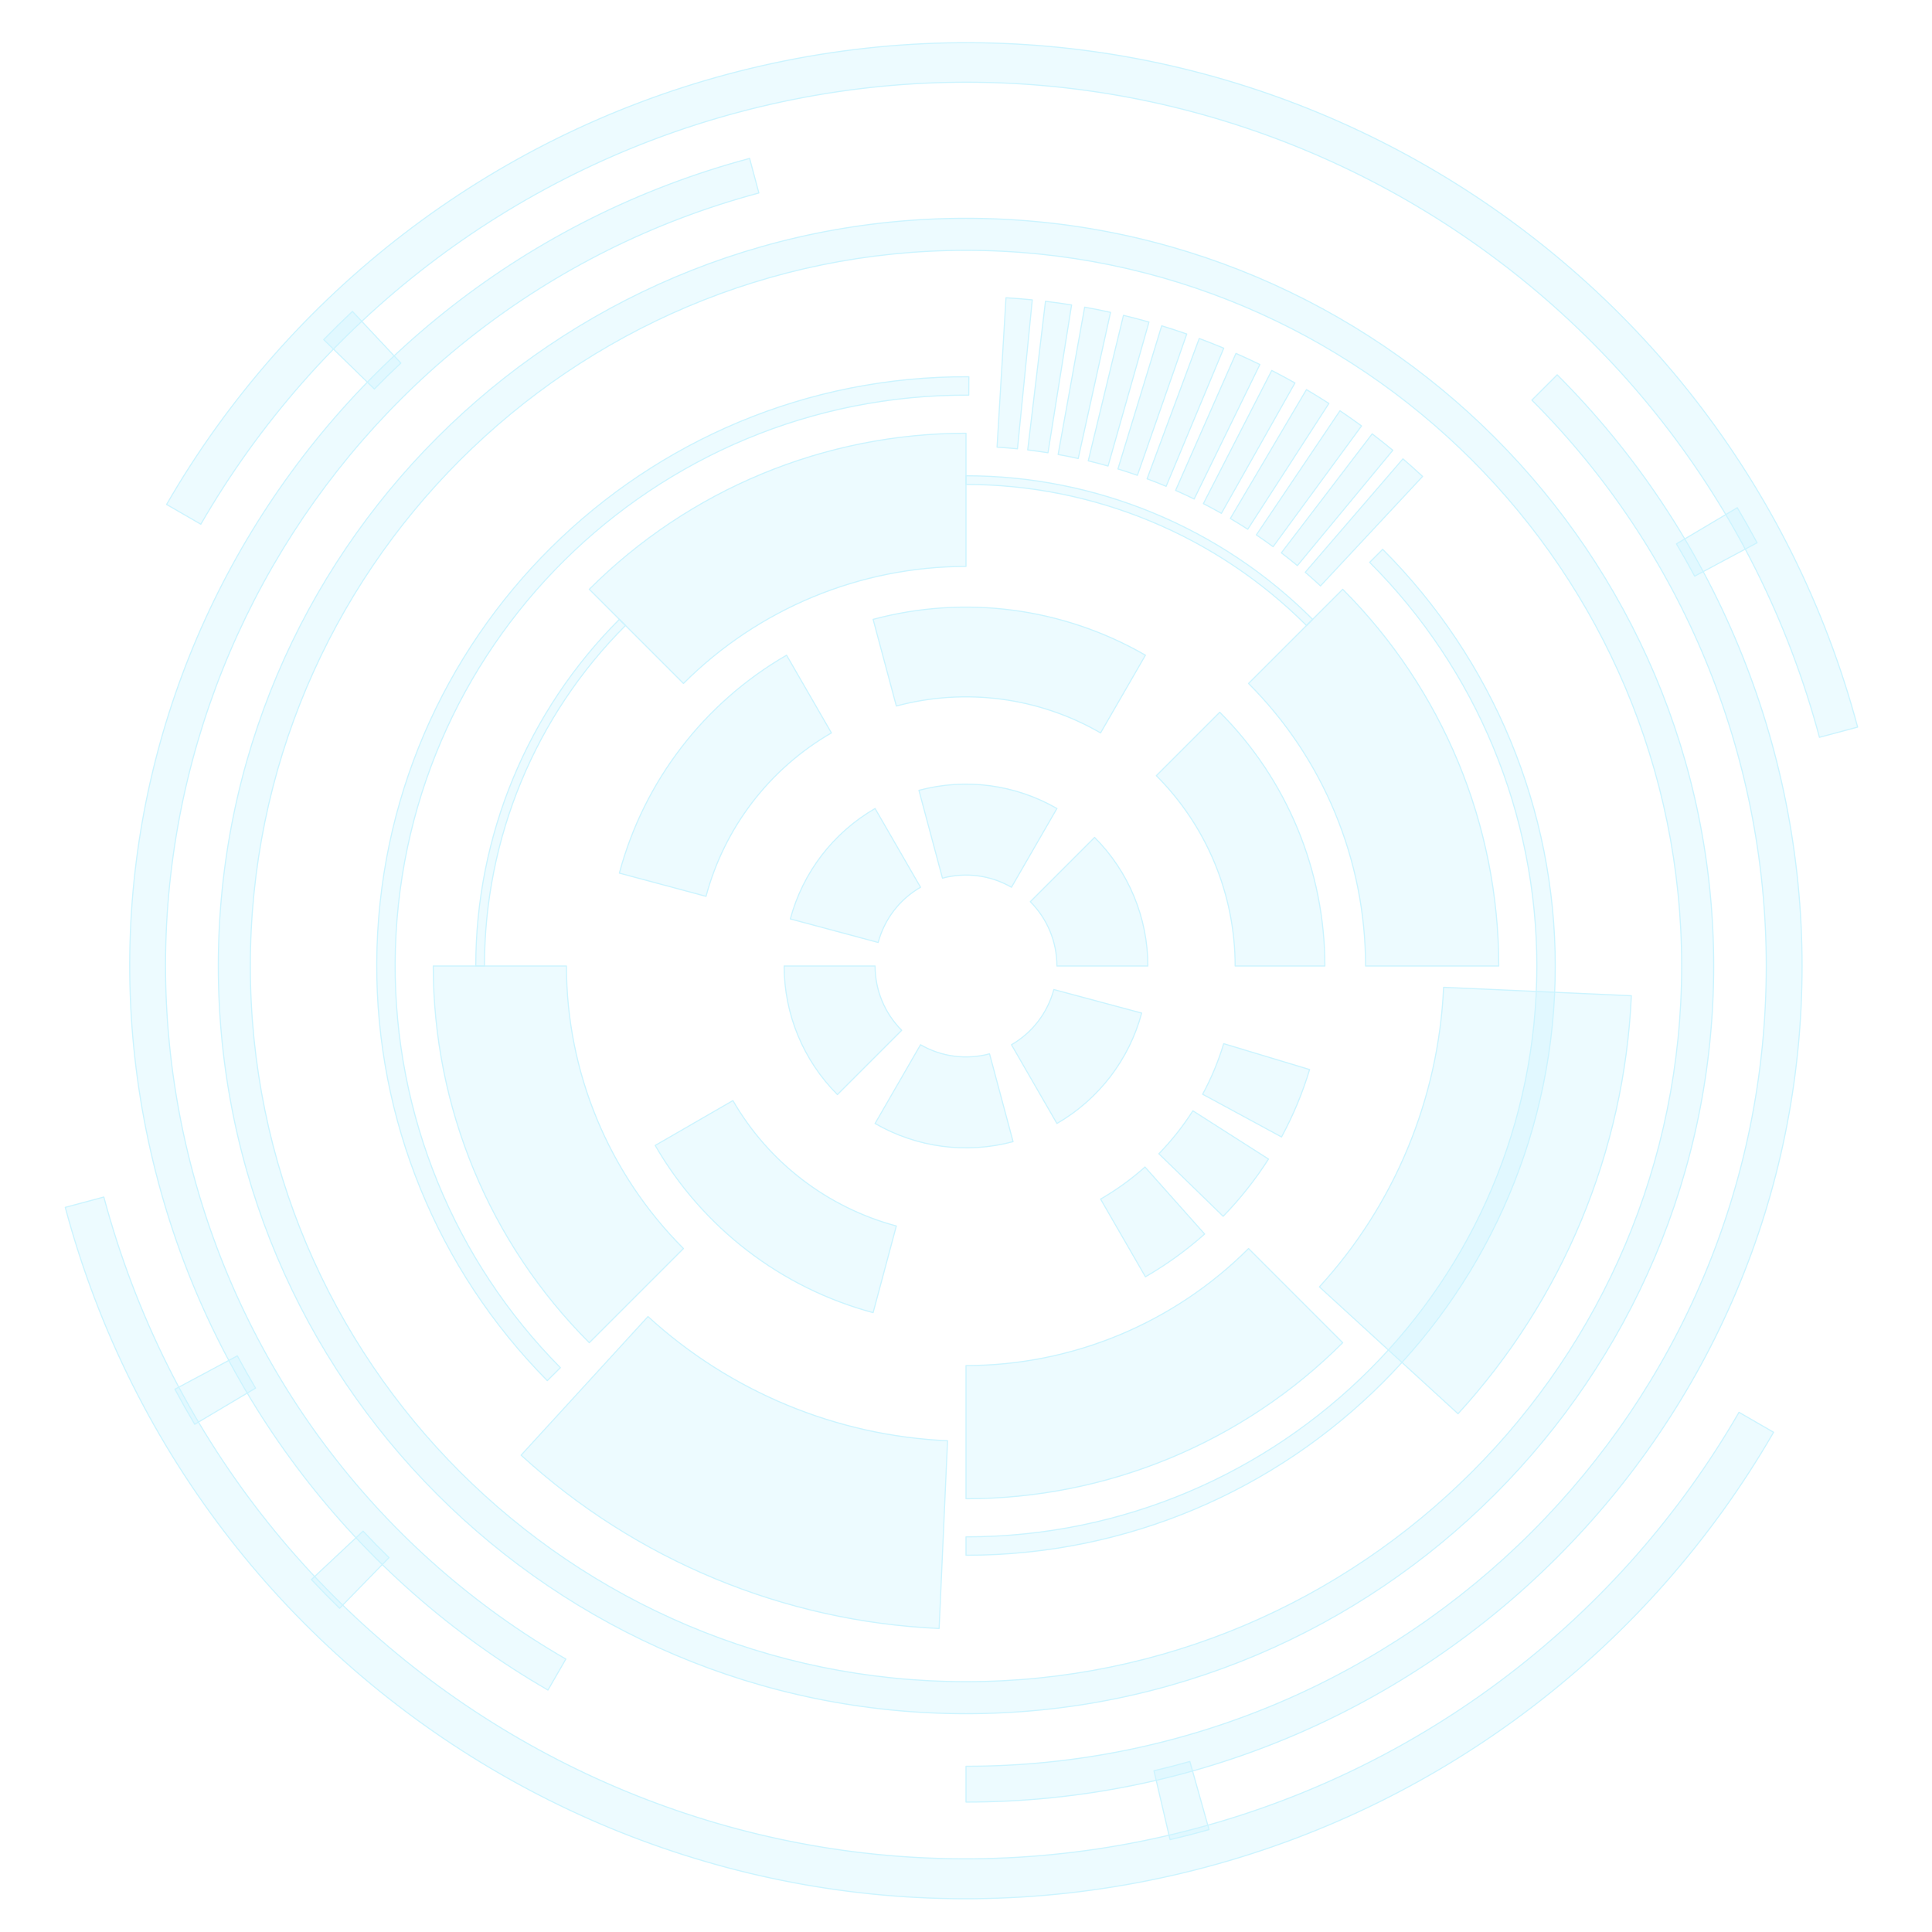
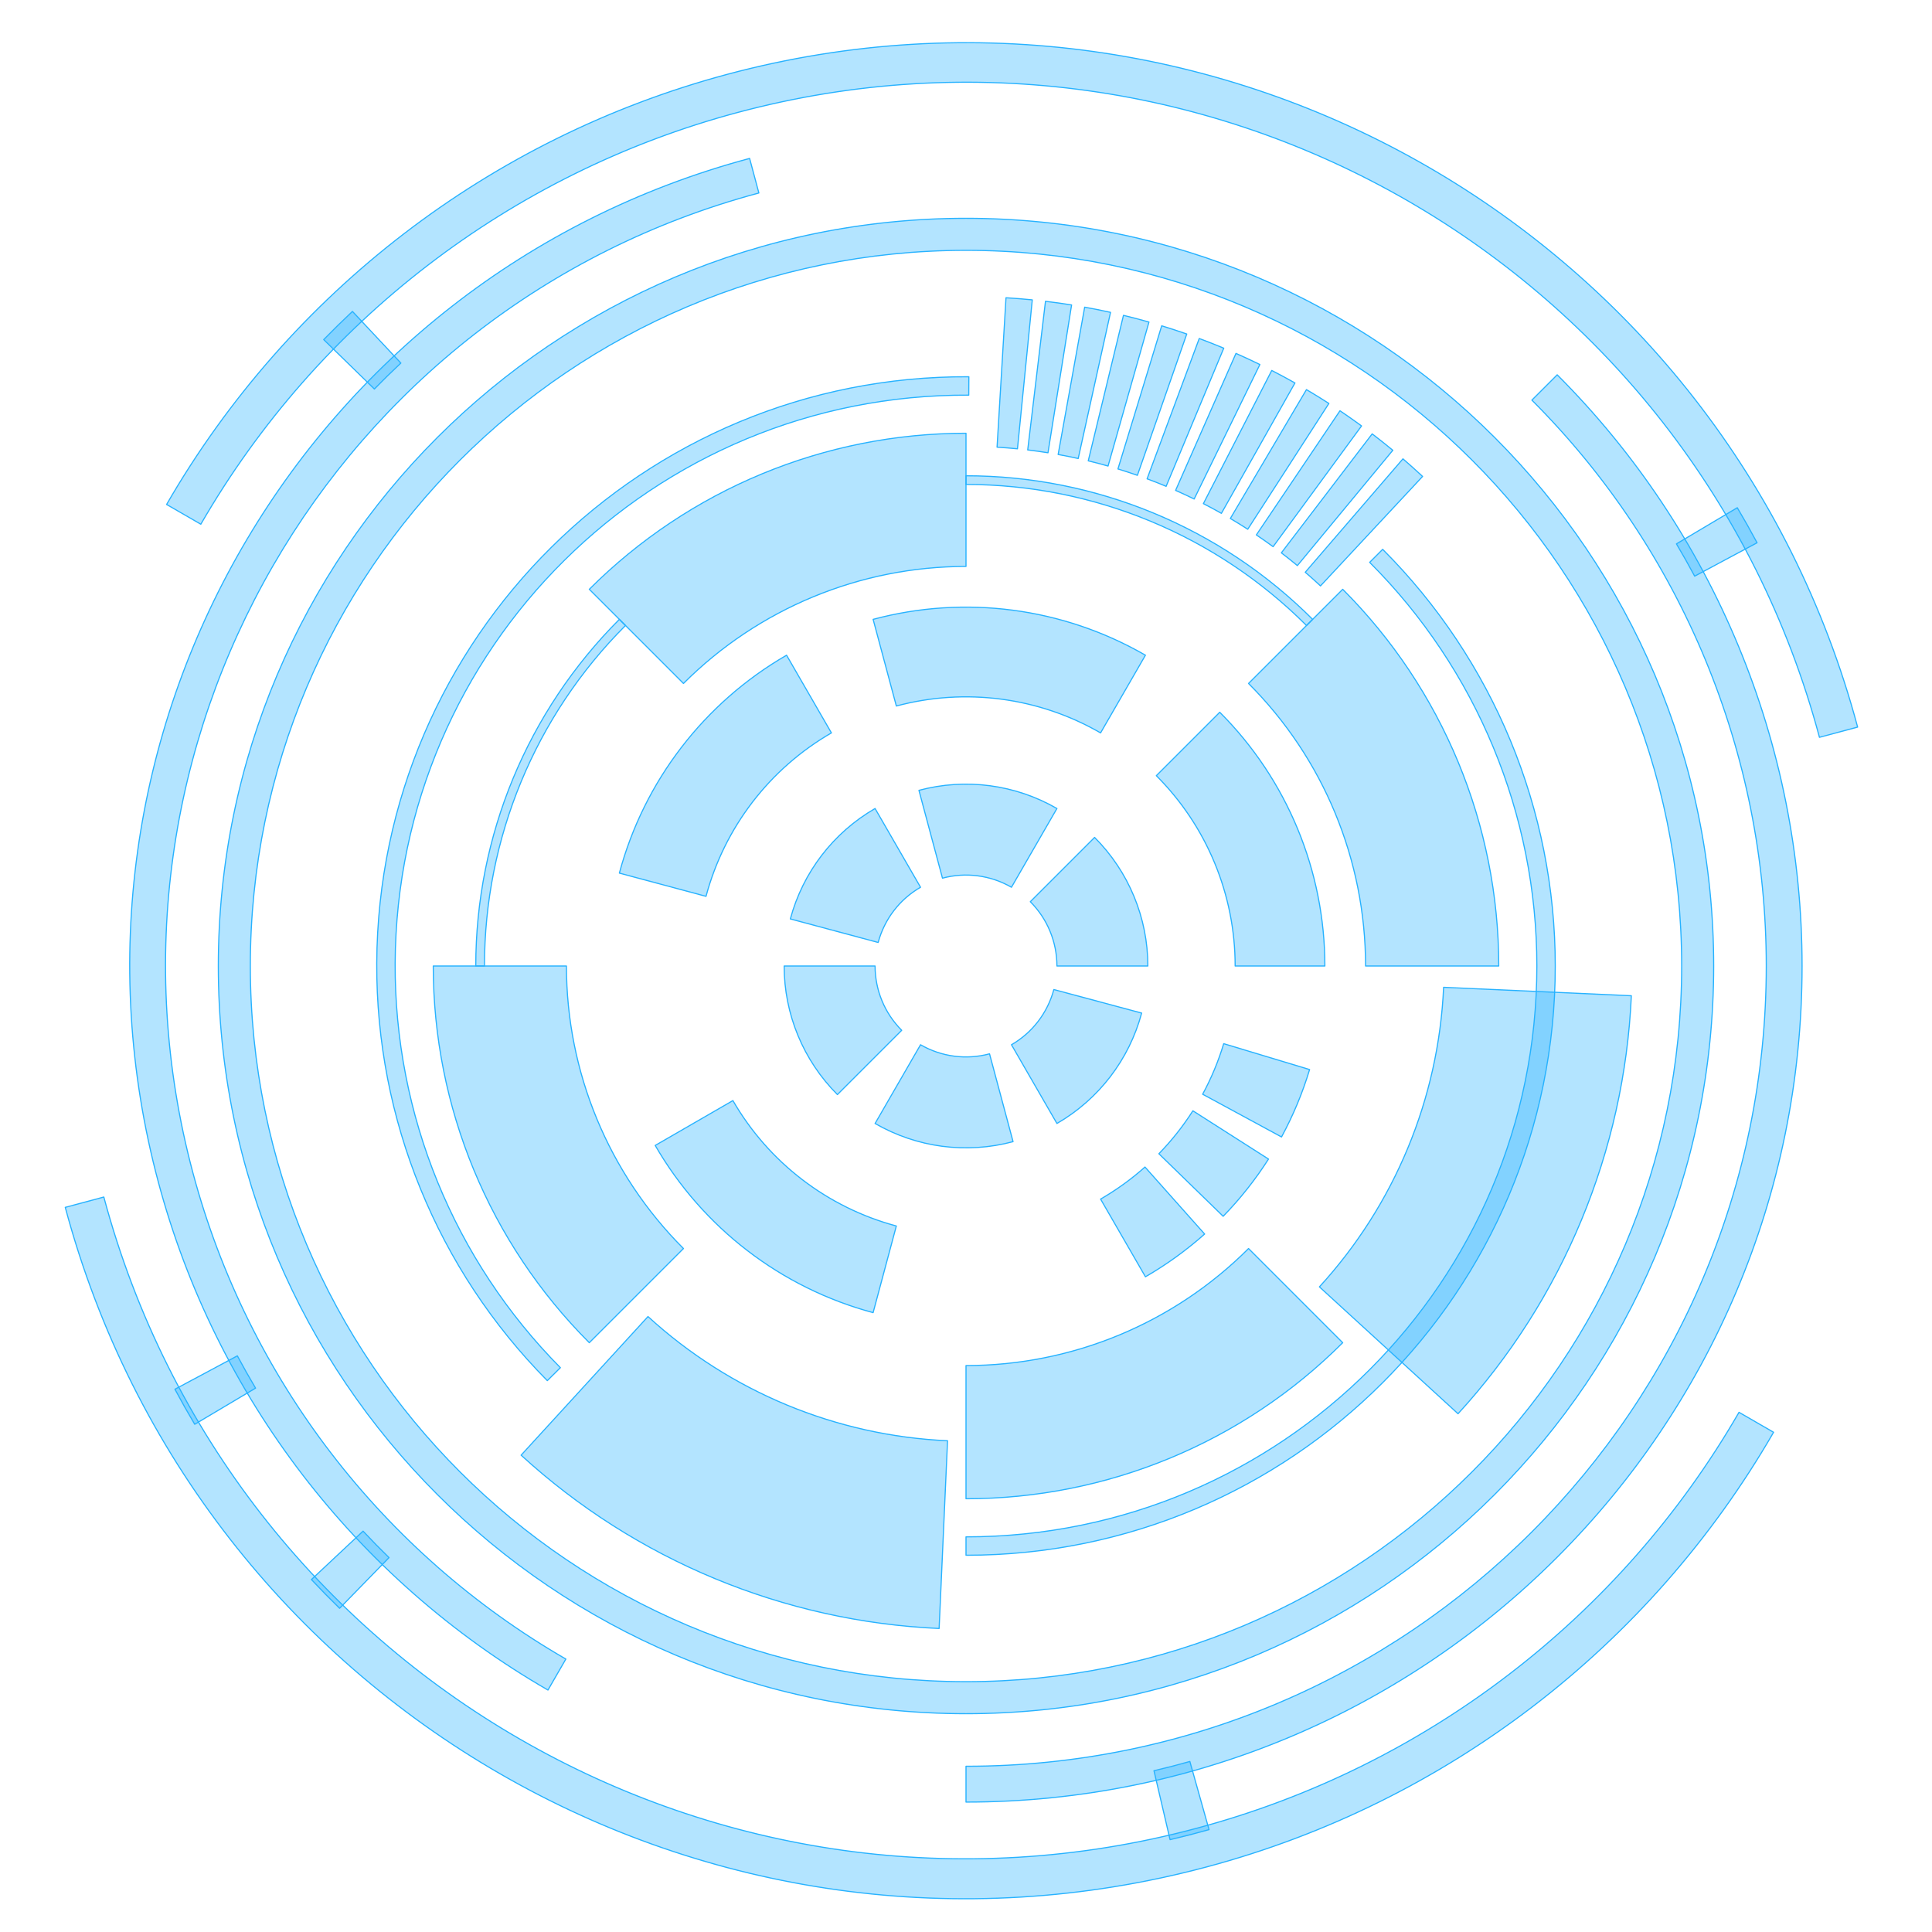
- <svg xmlns="http://www.w3.org/2000/svg" width="100%" height="100%" viewBox="0 0 4000 4000" version="1.1" style="fill-rule:evenodd;clip-rule:evenodd;stroke-linecap:round;stroke-linejoin:round;stroke-miterlimit:1.5;fill:#CCF4FF;fill-opacity:0.35;stroke-width:2.33px,stroke-opacity:1;">
-   <path d="M2743,2000c0,-197.056 -78.28,-386.041 -217.62,-525.38l-131.345,131.345c104.505,104.504 163.215,246.243 163.215,394.035l185.75,0Z" style="stroke:#CCF4FF;stroke-width:2.33px;stroke-opacity:1;" />
-   <path d="M3103,2000c0,-292.534 -116.209,-573.086 -323.061,-779.939l-194.985,194.985c155.14,155.139 242.296,365.554 242.296,584.954l275.75,-0Z" style="stroke:#CCF4FF;stroke-width:2.33px;stroke-opacity:1;" />
-   <path d="M2000,3103c292.534,-0 573.086,-116.209 779.939,-323.061l-194.985,-194.985c-155.139,155.14 -365.554,242.296 -584.954,242.296l-0,275.75Z" style="stroke:#CCF4FF;stroke-width:2.33px;stroke-opacity:1;" />
-   <path d="M897,2000c0,292.534 116.209,573.086 323.061,779.939l194.985,-194.985c-155.14,-155.139 -242.296,-365.554 -242.296,-584.954l-275.75,-0Z" style="stroke:#CCF4FF;stroke-width:2.33px;stroke-opacity:1;" />
-   <path d="M2000,897c-292.534,-0 -573.086,116.209 -779.939,323.061l194.985,194.985c155.139,-155.14 365.554,-242.296 584.954,-242.296l0,-275.75Z" style="stroke:#CCF4FF;stroke-width:2.33px;stroke-opacity:1;" />
-   <path d="M2371.5,1356.54c-170.655,-98.528 -373.461,-125.228 -563.803,-74.226l48.076,179.421c142.756,-38.252 294.86,-18.227 422.852,55.669l92.875,-160.864Z" style="stroke:#CCF4FF;stroke-width:2.33px;stroke-opacity:1;" />
-   <path d="M1628.5,1356.54c-170.655,98.528 -295.181,260.813 -346.183,451.154l179.421,48.076c38.251,-142.756 131.645,-264.47 259.637,-338.366l-92.875,-160.864Z" style="stroke:#CCF4FF;stroke-width:2.33px;stroke-opacity:1;" />
-   <path d="M1356.54,2371.5c98.528,170.655 260.813,295.181 451.154,346.183l48.076,-179.421c-142.756,-38.251 -264.47,-131.645 -338.366,-259.637l-160.864,92.875Z" style="stroke:#CCF4FF;stroke-width:2.33px;stroke-opacity:1;" />
-   <path d="M2371.5,2643.46c43.759,-25.265 84.828,-54.927 122.567,-88.527l-123.517,-138.733c-28.304,25.2 -59.105,47.447 -91.925,66.396l92.875,160.864Z" style="stroke:#CCF4FF;stroke-width:2.33px;stroke-opacity:1;" />
-   <path d="M2532.43,2518.23c35.243,-36.209 66.701,-75.919 93.884,-118.513l-156.579,-99.93c-20.388,31.946 -43.981,61.728 -70.413,88.885l133.108,129.558Z" style="stroke:#CCF4FF;stroke-width:2.33px;stroke-opacity:1;" />
-   <path d="M2653.26,2353.97c24.073,-44.427 43.551,-91.193 58.132,-139.572l-177.849,-53.601c-10.935,36.285 -25.544,71.36 -43.598,104.679l163.315,88.494Z" style="stroke:#CCF4FF;stroke-width:2.33px;stroke-opacity:1;" />
-   <path d="M2000,3220c673.787,0 1220,-546.213 1220,-1220c0,-323.564 -128.535,-633.876 -357.33,-862.67l-26.946,26.946c221.647,221.648 346.168,522.267 346.168,835.724c-0,652.741 -529.151,1181.89 -1181.89,1181.89l-0,38.108Z" style="stroke:#CCF4FF;stroke-width:2.33px;stroke-opacity:1;" />
-   <path d="M2005.92,780.014c-673.779,-3.269 -1222.64,540.286 -1225.91,1214.07c-1.57,323.56 125.458,634.492 353.14,864.394l27.077,-26.816c-220.57,-222.72 -343.63,-523.94 -342.109,-837.393c3.168,-652.733 534.88,-1179.31 1187.61,-1176.14l0.185,-38.108Z" style="stroke:#CCF4FF;stroke-width:2.33px;stroke-opacity:1;" />
-   <path d="M2717.68,1282.32c-190.341,-190.341 -448.5,-297.274 -717.683,-297.274l-0,17.971c264.417,-0 518.005,105.039 704.976,292.01l12.707,-12.707Z" style="stroke:#CCF4FF;stroke-width:2.33px;stroke-opacity:1;" />
-   <path d="M1282.32,1282.32c-190.341,190.341 -297.274,448.5 -297.274,717.683l17.971,0c-0,-264.417 105.039,-518.005 292.01,-704.976l-12.707,-12.707Z" style="stroke:#CCF4FF;stroke-width:2.33px;stroke-opacity:1;" />
-   <path d="M1078.88,3012.78c237.493,217.388 543.83,344.401 865.47,358.84l17.449,-388.702c-230.491,-10.347 -450.015,-101.366 -620.206,-257.149l-262.713,287.011Z" style="stroke:#CCF4FF;stroke-width:2.33px;stroke-opacity:1;" />
-   <path d="M3018.7,2927.04c217.389,-237.494 344.401,-543.83 358.84,-865.47l-388.702,-17.449c-10.347,230.49 -101.365,450.015 -257.148,620.205l287.01,262.714Z" style="stroke:#CCF4FF;stroke-width:2.33px;stroke-opacity:1;" />
-   <path d="M2000,452c854.364,0 1548,693.636 1548,1548c0,854.364 -693.636,1548 -1548,1548c-854.364,0 -1548,-693.636 -1548,-1548c0,-854.364 693.636,-1548 1548,-1548Zm0,66.284c817.781,0 1481.72,663.935 1481.72,1481.72c-0,817.781 -663.935,1481.72 -1481.72,1481.72c-817.781,-0 -1481.72,-663.935 -1481.72,-1481.72c0,-817.781 663.935,-1481.72 1481.72,-1481.72Z" style="stroke:#CCF4FF;stroke-width:2.33px;stroke-opacity:1;" />
-   <path d="M2000,3731c956.005,0 1731,-774.995 1731,-1731c0,-459.09 -182.373,-899.376 -506.998,-1224l-52.411,52.411c310.725,310.725 485.289,732.159 485.289,1171.59c-0,915.07 -741.81,1656.88 -1656.88,1656.88l-0,74.12Z" style="stroke:#CCF4FF;stroke-width:2.33px;stroke-opacity:1;" />
-   <path d="M1551.98,327.982c-923.43,247.433 -1471.43,1196.6 -1224,2120.03c118.822,443.446 408.935,821.529 806.518,1051.07l37.06,-64.19c-380.559,-219.716 -658.25,-581.609 -771.983,-1006.07c-236.838,-883.889 287.702,-1792.42 1171.59,-2029.26l-19.184,-71.595Z" style="stroke:#CCF4FF;stroke-width:2.33px;stroke-opacity:1;" />
-   <path d="M3846.02,1505.36c-273.182,-1019.53 -1321.13,-1624.56 -2340.66,-1351.38c-489.594,131.187 -907.022,451.491 -1160.45,890.449l70.87,40.917c242.581,-420.163 642.135,-726.751 1110.77,-852.321c975.872,-261.484 1978.95,317.642 2240.43,1293.51l79.045,-21.18Z" style="stroke:#CCF4FF;stroke-width:2.33px;stroke-opacity:1;" />
-   <path d="M135.107,2499.7c275.975,1029.95 1334.64,1641.17 2364.59,1365.2c494.6,-132.527 916.297,-456.107 1172.32,-899.553l-71.595,-41.335c-245.061,424.458 -648.701,734.182 -1122.12,861.035c-985.85,264.158 -1999.18,-320.89 -2263.34,-1306.74l-79.853,21.397Z" style="stroke:#CCF4FF;stroke-width:2.33px;stroke-opacity:1;" />
-   <path d="M2945.33,986.415c-13.311,-12.414 -26.864,-24.565 -40.654,-36.445l-202.295,234.799c10.706,9.223 21.229,18.657 31.563,28.295l211.386,-226.649Zm-61.643,-54.17c-14.022,-11.605 -28.272,-22.932 -42.74,-33.976l-188.044,246.36c11.232,8.574 22.295,17.369 33.182,26.378l197.602,-238.762Zm-64.742,-50.427c-14.684,-10.755 -29.579,-21.219 -44.675,-31.387l-173.135,257.057c11.721,7.894 23.285,16.019 34.685,24.368l183.125,-250.038Zm-67.612,-46.507c-15.295,-9.867 -30.783,-19.431 -46.455,-28.688l-157.618,266.853c12.168,7.187 24.192,14.612 36.067,22.273l168.006,-260.438Zm-70.246,-42.424c-15.853,-8.944 -31.879,-17.575 -48.071,-25.888l-141.549,275.713c12.571,6.454 25.014,13.155 37.322,20.099l152.298,-269.924Zm-72.634,-38.193c-16.354,-7.99 -32.863,-15.657 -49.519,-22.997l-124.983,283.607c12.931,5.699 25.749,11.652 38.445,17.855l136.057,-278.465Zm-74.767,-33.826c-16.798,-7.009 -33.732,-13.686 -50.793,-20.027l-107.98,290.507c13.246,4.923 26.394,10.107 39.435,15.548l119.338,-286.028Zm-76.638,-29.343c-17.183,-6.002 -34.483,-11.665 -51.889,-16.985l-90.597,296.388c13.514,4.131 26.945,8.527 40.286,13.187l102.2,-292.59Zm-78.24,-24.755c-17.508,-4.975 -35.113,-9.604 -52.803,-13.885l-72.898,301.23c13.735,3.324 27.403,6.918 40.996,10.78l84.705,-298.125Zm-79.568,-20.082c-17.772,-3.93 -35.62,-7.509 -53.533,-10.736l-54.942,305.017c13.908,2.505 27.764,5.284 41.562,8.335l66.913,-302.616Zm-80.617,-15.338c-17.973,-2.871 -36.002,-5.387 -54.074,-7.548l-36.794,307.734c14.031,1.677 28.028,3.631 41.982,5.86l48.886,-306.046Zm-81.383,-10.539c-18.112,-1.802 -36.258,-3.247 -54.426,-4.335l-18.518,309.372c14.106,0.844 28.194,1.966 42.256,3.366l30.688,-308.403Z" style="stroke:#CCF4FF;stroke-width:2.33px;stroke-opacity:1;" />
-   <path d="M2376.5,2000c0,-99.854 -39.667,-195.618 -110.274,-266.226l-133.113,133.113c35.304,35.304 55.137,83.186 55.137,133.113l188.25,0Z" style="stroke:#CCF4FF;stroke-width:2.33px;stroke-opacity:1;" />
-   <path d="M2188.25,2326.06c86.476,-49.927 149.577,-132.162 175.421,-228.614l-181.835,-48.722c-12.923,48.225 -44.473,89.343 -87.711,114.306l94.125,163.03Z" style="stroke:#CCF4FF;stroke-width:2.33px;stroke-opacity:1;" />
-   <path d="M1811.75,2326.06c86.476,49.927 189.244,63.456 285.695,37.612l-48.722,-181.835c-48.226,12.922 -99.61,6.157 -142.848,-18.807l-94.125,163.03Z" style="stroke:#CCF4FF;stroke-width:2.33px;stroke-opacity:1;" />
-   <path d="M1623.5,2000c0,99.854 39.667,195.618 110.274,266.226l133.113,-133.113c-35.304,-35.304 -55.137,-83.186 -55.137,-133.113l-188.25,-0Z" style="stroke:#CCF4FF;stroke-width:2.33px;stroke-opacity:1;" />
-   <path d="M1811.75,1673.94c-86.476,49.927 -149.577,132.162 -175.421,228.614l181.835,48.722c12.923,-48.225 44.473,-89.343 87.711,-114.306l-94.125,-163.03Z" style="stroke:#CCF4FF;stroke-width:2.33px;stroke-opacity:1;" />
-   <path d="M2188.25,1673.94c-86.476,-49.927 -189.244,-63.456 -285.695,-37.612l48.722,181.835c48.226,-12.922 99.61,-6.157 142.848,18.807l94.125,-163.03Z" style="stroke:#CCF4FF;stroke-width:2.33px;stroke-opacity:1;" />
-   <path d="M729.708,644.764c-20.27,19 -40.113,38.453 -59.511,58.343l104.928,102.331c17.867,-18.321 36.144,-36.239 54.815,-53.74l-100.232,-106.934Z" style="stroke:#CCF4FF;stroke-width:2.33px;stroke-opacity:1;" />
-   <path d="M3637.83,1123.75c-13.106,-24.498 -26.76,-48.699 -40.953,-72.584l-126.001,74.867c13.073,22 25.65,44.292 37.722,66.856l129.232,-69.139Z" style="stroke:#CCF4FF;stroke-width:2.33px;stroke-opacity:1;" />
-   <path d="M2422.49,3808.82c27.056,-6.319 53.966,-13.245 80.711,-20.772l-39.705,-141.084c-24.634,6.932 -49.421,13.311 -74.342,19.132l33.336,142.724Z" style="stroke:#CCF4FF;stroke-width:2.33px;stroke-opacity:1;" />
-   <path d="M362.166,2876.25c13.107,24.498 26.761,48.699 40.953,72.584l126.002,-74.867c-13.073,-22 -25.65,-44.292 -37.722,-66.856l-129.233,69.139Z" style="stroke:#CCF4FF;stroke-width:2.33px;stroke-opacity:1;" />
-   <path d="M644.764,3270.29c19,20.271 38.453,40.114 58.343,59.512l102.331,-104.928c-18.321,-17.867 -36.239,-36.144 -53.74,-54.815l-106.934,100.231Z" style="stroke:#CCF4FF;stroke-width:2.33px;stroke-opacity:1;" />
+ <svg xmlns="http://www.w3.org/2000/svg" width="100%" height="100%" viewBox="0 0 4000 4000" version="1.1" style="fill-rule:evenodd;clip-rule:evenodd;stroke-linecap:round;stroke-linejoin:round;stroke-miterlimit:1.5;fill:#27B2FF;fill-opacity:0.35;stroke-width:2.33px,stroke-opacity:1;">
+   <path d="M2743,2000c0,-197.056 -78.28,-386.041 -217.62,-525.38l-131.345,131.345c104.505,104.504 163.215,246.243 163.215,394.035l185.75,0Z" style="stroke:#27B2FF;stroke-width:2.33px;stroke-opacity:1;" />
+   <path d="M3103,2000c0,-292.534 -116.209,-573.086 -323.061,-779.939l-194.985,194.985c155.14,155.139 242.296,365.554 242.296,584.954l275.75,-0Z" style="stroke:#27B2FF;stroke-width:2.33px;stroke-opacity:1;" />
+   <path d="M2000,3103c292.534,-0 573.086,-116.209 779.939,-323.061l-194.985,-194.985c-155.139,155.14 -365.554,242.296 -584.954,242.296l-0,275.75Z" style="stroke:#27B2FF;stroke-width:2.33px;stroke-opacity:1;" />
+   <path d="M897,2000c0,292.534 116.209,573.086 323.061,779.939l194.985,-194.985c-155.14,-155.139 -242.296,-365.554 -242.296,-584.954l-275.75,-0Z" style="stroke:#27B2FF;stroke-width:2.33px;stroke-opacity:1;" />
+   <path d="M2000,897c-292.534,-0 -573.086,116.209 -779.939,323.061l194.985,194.985c155.139,-155.14 365.554,-242.296 584.954,-242.296l0,-275.75Z" style="stroke:#27B2FF;stroke-width:2.33px;stroke-opacity:1;" />
+   <path d="M2371.5,1356.54c-170.655,-98.528 -373.461,-125.228 -563.803,-74.226l48.076,179.421c142.756,-38.252 294.86,-18.227 422.852,55.669l92.875,-160.864Z" style="stroke:#27B2FF;stroke-width:2.33px;stroke-opacity:1;" />
+   <path d="M1628.5,1356.54c-170.655,98.528 -295.181,260.813 -346.183,451.154l179.421,48.076c38.251,-142.756 131.645,-264.47 259.637,-338.366l-92.875,-160.864Z" style="stroke:#27B2FF;stroke-width:2.33px;stroke-opacity:1;" />
+   <path d="M1356.54,2371.5c98.528,170.655 260.813,295.181 451.154,346.183l48.076,-179.421c-142.756,-38.251 -264.47,-131.645 -338.366,-259.637l-160.864,92.875Z" style="stroke:#27B2FF;stroke-width:2.33px;stroke-opacity:1;" />
+   <path d="M2371.5,2643.46c43.759,-25.265 84.828,-54.927 122.567,-88.527l-123.517,-138.733c-28.304,25.2 -59.105,47.447 -91.925,66.396l92.875,160.864Z" style="stroke:#27B2FF;stroke-width:2.33px;stroke-opacity:1;" />
+   <path d="M2532.43,2518.23c35.243,-36.209 66.701,-75.919 93.884,-118.513l-156.579,-99.93c-20.388,31.946 -43.981,61.728 -70.413,88.885l133.108,129.558Z" style="stroke:#27B2FF;stroke-width:2.33px;stroke-opacity:1;" />
+   <path d="M2653.26,2353.97c24.073,-44.427 43.551,-91.193 58.132,-139.572l-177.849,-53.601c-10.935,36.285 -25.544,71.36 -43.598,104.679l163.315,88.494Z" style="stroke:#27B2FF;stroke-width:2.33px;stroke-opacity:1;" />
+   <path d="M2000,3220c673.787,0 1220,-546.213 1220,-1220c0,-323.564 -128.535,-633.876 -357.33,-862.67l-26.946,26.946c221.647,221.648 346.168,522.267 346.168,835.724c-0,652.741 -529.151,1181.89 -1181.89,1181.89l-0,38.108Z" style="stroke:#27B2FF;stroke-width:2.33px;stroke-opacity:1;" />
+   <path d="M2005.92,780.014c-673.779,-3.269 -1222.64,540.286 -1225.91,1214.07c-1.57,323.56 125.458,634.492 353.14,864.394l27.077,-26.816c-220.57,-222.72 -343.63,-523.94 -342.109,-837.393c3.168,-652.733 534.88,-1179.31 1187.61,-1176.14l0.185,-38.108Z" style="stroke:#27B2FF;stroke-width:2.33px;stroke-opacity:1;" />
+   <path d="M2717.68,1282.32c-190.341,-190.341 -448.5,-297.274 -717.683,-297.274l-0,17.971c264.417,-0 518.005,105.039 704.976,292.01l12.707,-12.707Z" style="stroke:#27B2FF;stroke-width:2.33px;stroke-opacity:1;" />
+   <path d="M1282.32,1282.32c-190.341,190.341 -297.274,448.5 -297.274,717.683l17.971,0c-0,-264.417 105.039,-518.005 292.01,-704.976l-12.707,-12.707Z" style="stroke:#27B2FF;stroke-width:2.33px;stroke-opacity:1;" />
+   <path d="M1078.88,3012.78c237.493,217.388 543.83,344.401 865.47,358.84l17.449,-388.702c-230.491,-10.347 -450.015,-101.366 -620.206,-257.149l-262.713,287.011Z" style="stroke:#27B2FF;stroke-width:2.33px;stroke-opacity:1;" />
+   <path d="M3018.7,2927.04c217.389,-237.494 344.401,-543.83 358.84,-865.47l-388.702,-17.449c-10.347,230.49 -101.365,450.015 -257.148,620.205l287.01,262.714Z" style="stroke:#27B2FF;stroke-width:2.33px;stroke-opacity:1;" />
+   <path d="M2000,452c854.364,0 1548,693.636 1548,1548c0,854.364 -693.636,1548 -1548,1548c-854.364,0 -1548,-693.636 -1548,-1548c0,-854.364 693.636,-1548 1548,-1548Zm0,66.284c817.781,0 1481.72,663.935 1481.72,1481.72c-0,817.781 -663.935,1481.72 -1481.72,1481.72c-817.781,-0 -1481.72,-663.935 -1481.72,-1481.72c0,-817.781 663.935,-1481.72 1481.72,-1481.72Z" style="stroke:#27B2FF;stroke-width:2.33px;stroke-opacity:1;" />
+   <path d="M2000,3731c956.005,0 1731,-774.995 1731,-1731c0,-459.09 -182.373,-899.376 -506.998,-1224l-52.411,52.411c310.725,310.725 485.289,732.159 485.289,1171.59c-0,915.07 -741.81,1656.88 -1656.88,1656.88l-0,74.12Z" style="stroke:#27B2FF;stroke-width:2.33px;stroke-opacity:1;" />
+   <path d="M1551.98,327.982c-923.43,247.433 -1471.43,1196.6 -1224,2120.03c118.822,443.446 408.935,821.529 806.518,1051.07l37.06,-64.19c-380.559,-219.716 -658.25,-581.609 -771.983,-1006.07c-236.838,-883.889 287.702,-1792.42 1171.59,-2029.26l-19.184,-71.595Z" style="stroke:#27B2FF;stroke-width:2.33px;stroke-opacity:1;" />
+   <path d="M3846.02,1505.36c-273.182,-1019.53 -1321.13,-1624.56 -2340.66,-1351.38c-489.594,131.187 -907.022,451.491 -1160.45,890.449l70.87,40.917c242.581,-420.163 642.135,-726.751 1110.77,-852.321c975.872,-261.484 1978.95,317.642 2240.43,1293.51l79.045,-21.18Z" style="stroke:#27B2FF;stroke-width:2.33px;stroke-opacity:1;" />
+   <path d="M135.107,2499.7c275.975,1029.95 1334.64,1641.17 2364.59,1365.2c494.6,-132.527 916.297,-456.107 1172.32,-899.553l-71.595,-41.335c-245.061,424.458 -648.701,734.182 -1122.12,861.035c-985.85,264.158 -1999.18,-320.89 -2263.34,-1306.74l-79.853,21.397Z" style="stroke:#27B2FF;stroke-width:2.33px;stroke-opacity:1;" />
+   <path d="M2945.33,986.415c-13.311,-12.414 -26.864,-24.565 -40.654,-36.445l-202.295,234.799c10.706,9.223 21.229,18.657 31.563,28.295l211.386,-226.649Zm-61.643,-54.17c-14.022,-11.605 -28.272,-22.932 -42.74,-33.976l-188.044,246.36c11.232,8.574 22.295,17.369 33.182,26.378l197.602,-238.762Zm-64.742,-50.427c-14.684,-10.755 -29.579,-21.219 -44.675,-31.387l-173.135,257.057c11.721,7.894 23.285,16.019 34.685,24.368l183.125,-250.038Zm-67.612,-46.507c-15.295,-9.867 -30.783,-19.431 -46.455,-28.688l-157.618,266.853c12.168,7.187 24.192,14.612 36.067,22.273l168.006,-260.438Zm-70.246,-42.424c-15.853,-8.944 -31.879,-17.575 -48.071,-25.888l-141.549,275.713c12.571,6.454 25.014,13.155 37.322,20.099l152.298,-269.924Zm-72.634,-38.193c-16.354,-7.99 -32.863,-15.657 -49.519,-22.997l-124.983,283.607c12.931,5.699 25.749,11.652 38.445,17.855l136.057,-278.465Zm-74.767,-33.826c-16.798,-7.009 -33.732,-13.686 -50.793,-20.027l-107.98,290.507c13.246,4.923 26.394,10.107 39.435,15.548l119.338,-286.028Zm-76.638,-29.343c-17.183,-6.002 -34.483,-11.665 -51.889,-16.985l-90.597,296.388c13.514,4.131 26.945,8.527 40.286,13.187l102.2,-292.59Zm-78.24,-24.755c-17.508,-4.975 -35.113,-9.604 -52.803,-13.885l-72.898,301.23c13.735,3.324 27.403,6.918 40.996,10.78l84.705,-298.125Zm-79.568,-20.082c-17.772,-3.93 -35.62,-7.509 -53.533,-10.736l-54.942,305.017c13.908,2.505 27.764,5.284 41.562,8.335l66.913,-302.616Zm-80.617,-15.338c-17.973,-2.871 -36.002,-5.387 -54.074,-7.548l-36.794,307.734c14.031,1.677 28.028,3.631 41.982,5.86l48.886,-306.046Zm-81.383,-10.539c-18.112,-1.802 -36.258,-3.247 -54.426,-4.335l-18.518,309.372c14.106,0.844 28.194,1.966 42.256,3.366l30.688,-308.403Z" style="stroke:#27B2FF;stroke-width:2.33px;stroke-opacity:1;" />
+   <path d="M2376.5,2000c0,-99.854 -39.667,-195.618 -110.274,-266.226l-133.113,133.113c35.304,35.304 55.137,83.186 55.137,133.113l188.25,0Z" style="stroke:#27B2FF;stroke-width:2.33px;stroke-opacity:1;" />
+   <path d="M2188.25,2326.06c86.476,-49.927 149.577,-132.162 175.421,-228.614l-181.835,-48.722c-12.923,48.225 -44.473,89.343 -87.711,114.306l94.125,163.03Z" style="stroke:#27B2FF;stroke-width:2.33px;stroke-opacity:1;" />
+   <path d="M1811.75,2326.06c86.476,49.927 189.244,63.456 285.695,37.612l-48.722,-181.835c-48.226,12.922 -99.61,6.157 -142.848,-18.807l-94.125,163.03Z" style="stroke:#27B2FF;stroke-width:2.33px;stroke-opacity:1;" />
+   <path d="M1623.5,2000c0,99.854 39.667,195.618 110.274,266.226l133.113,-133.113c-35.304,-35.304 -55.137,-83.186 -55.137,-133.113l-188.25,-0Z" style="stroke:#27B2FF;stroke-width:2.33px;stroke-opacity:1;" />
+   <path d="M1811.75,1673.94c-86.476,49.927 -149.577,132.162 -175.421,228.614l181.835,48.722c12.923,-48.225 44.473,-89.343 87.711,-114.306l-94.125,-163.03Z" style="stroke:#27B2FF;stroke-width:2.33px;stroke-opacity:1;" />
+   <path d="M2188.25,1673.94c-86.476,-49.927 -189.244,-63.456 -285.695,-37.612l48.722,181.835c48.226,-12.922 99.61,-6.157 142.848,18.807l94.125,-163.03Z" style="stroke:#27B2FF;stroke-width:2.33px;stroke-opacity:1;" />
+   <path d="M729.708,644.764c-20.27,19 -40.113,38.453 -59.511,58.343l104.928,102.331c17.867,-18.321 36.144,-36.239 54.815,-53.74l-100.232,-106.934Z" style="stroke:#27B2FF;stroke-width:2.33px;stroke-opacity:1;" />
+   <path d="M3637.83,1123.75c-13.106,-24.498 -26.76,-48.699 -40.953,-72.584l-126.001,74.867c13.073,22 25.65,44.292 37.722,66.856l129.232,-69.139Z" style="stroke:#27B2FF;stroke-width:2.33px;stroke-opacity:1;" />
+   <path d="M2422.49,3808.82c27.056,-6.319 53.966,-13.245 80.711,-20.772l-39.705,-141.084c-24.634,6.932 -49.421,13.311 -74.342,19.132l33.336,142.724Z" style="stroke:#27B2FF;stroke-width:2.33px;stroke-opacity:1;" />
+   <path d="M362.166,2876.25c13.107,24.498 26.761,48.699 40.953,72.584l126.002,-74.867c-13.073,-22 -25.65,-44.292 -37.722,-66.856l-129.233,69.139Z" style="stroke:#27B2FF;stroke-width:2.33px;stroke-opacity:1;" />
+   <path d="M644.764,3270.29c19,20.271 38.453,40.114 58.343,59.512l102.331,-104.928c-18.321,-17.867 -36.239,-36.144 -53.74,-54.815l-106.934,100.231Z" style="stroke:#27B2FF;stroke-width:2.33px;stroke-opacity:1;" />
</svg>
